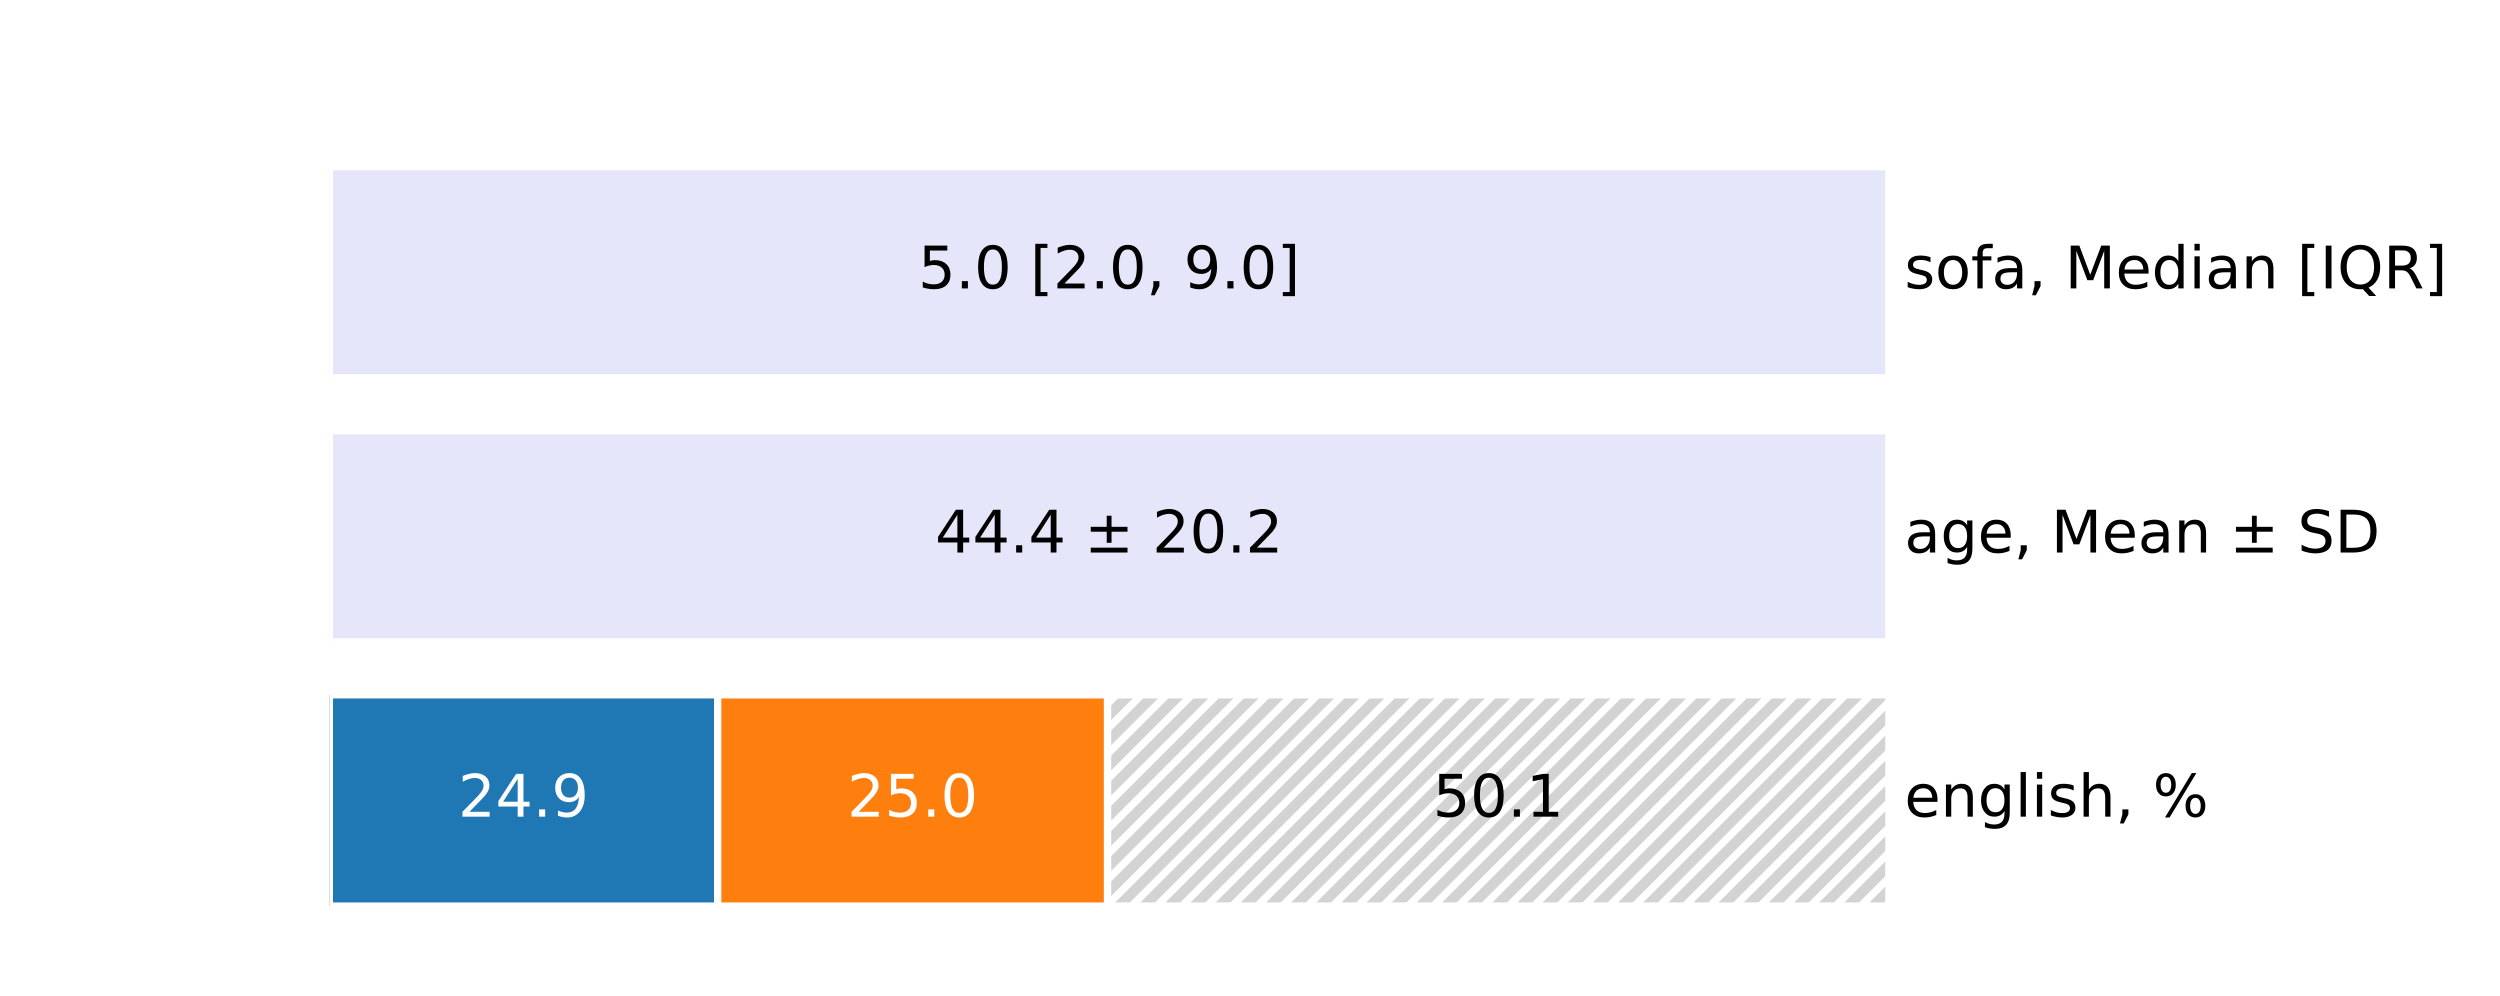
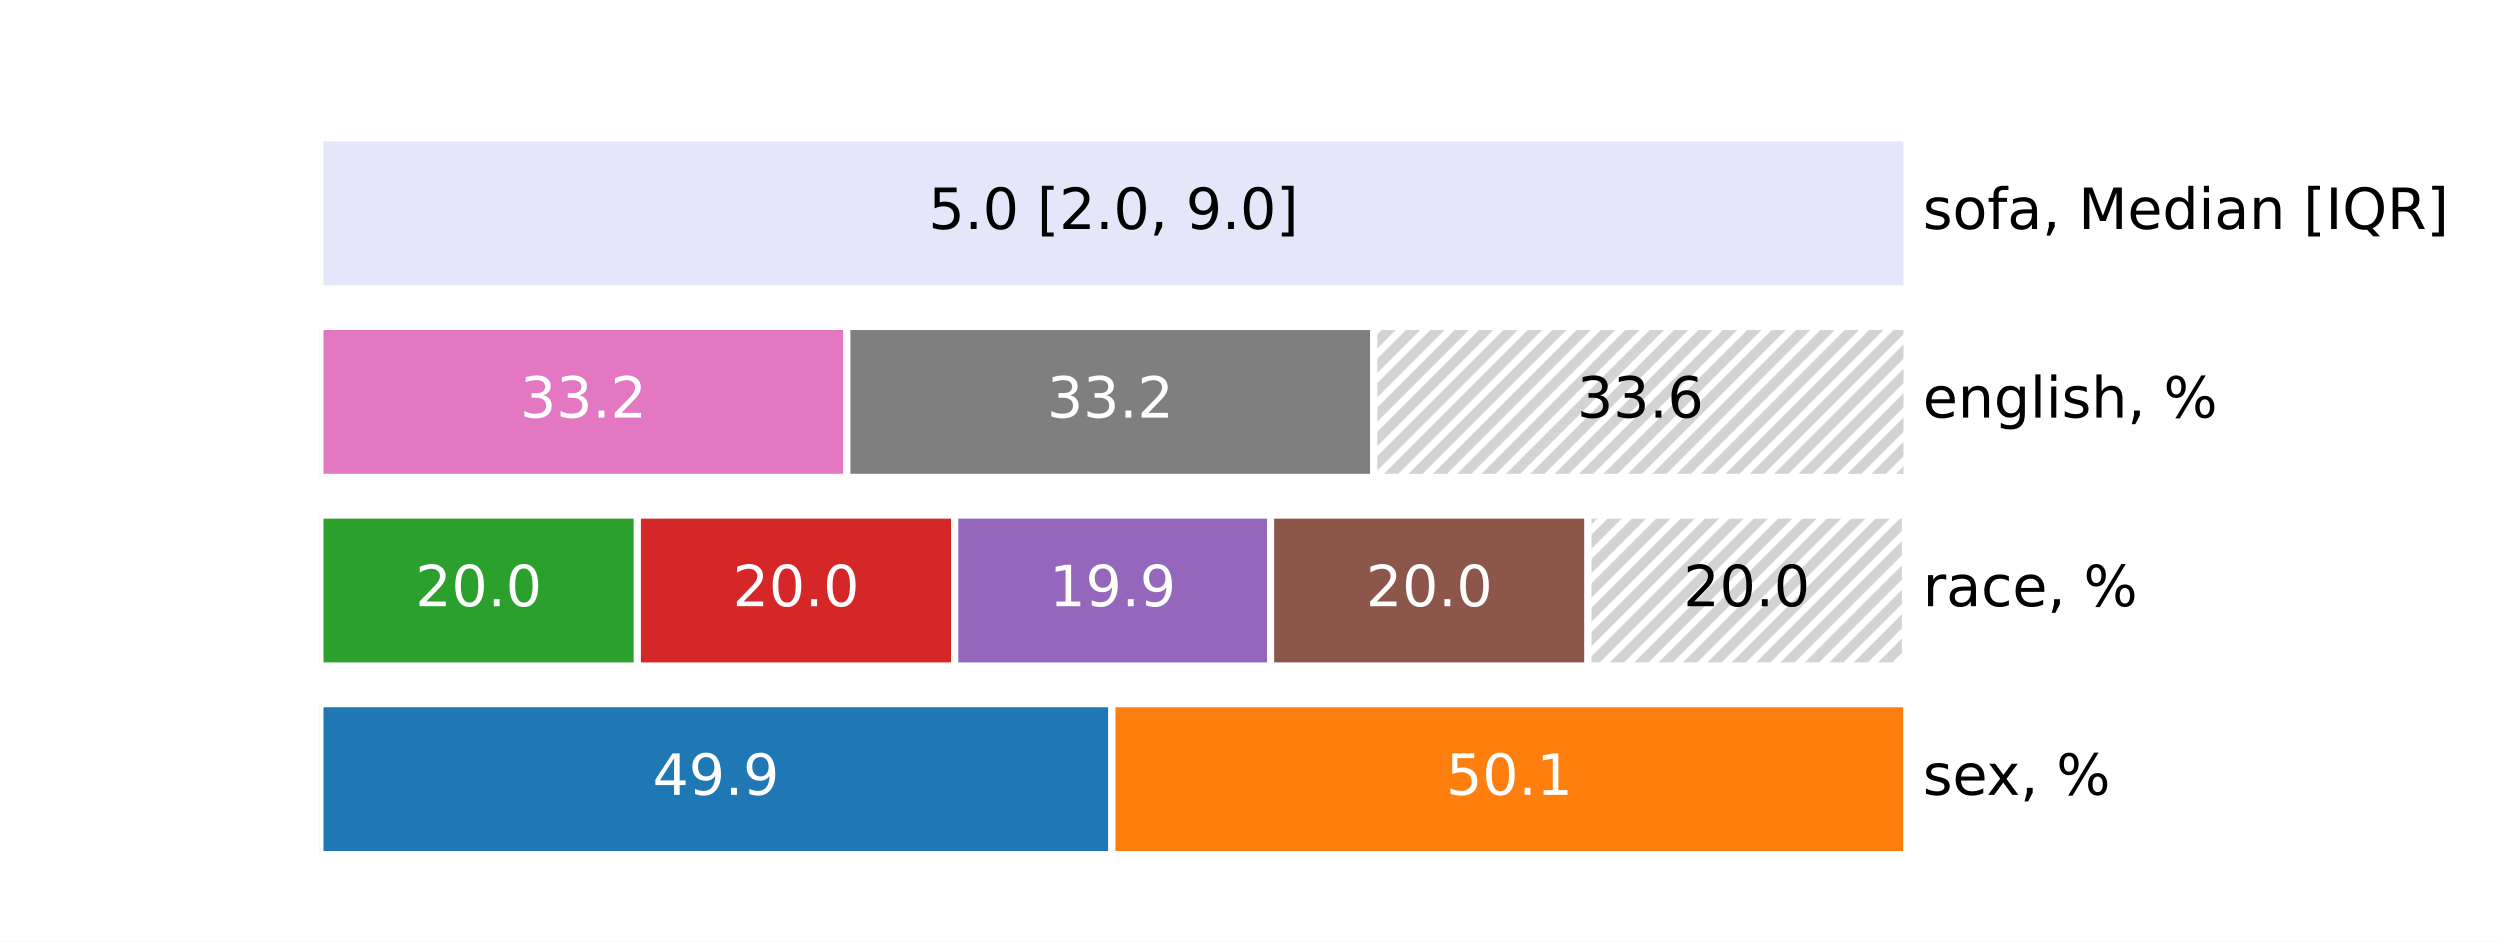
- <svg xmlns="http://www.w3.org/2000/svg" xmlns:xlink="http://www.w3.org/1999/xlink" width="340.752pt" height="135.743pt" viewBox="0 0 340.752 135.743" version="1.1">
+ <svg xmlns="http://www.w3.org/2000/svg" xmlns:xlink="http://www.w3.org/1999/xlink" width="351.593pt" height="132.428pt" viewBox="0 0 351.593 132.428" version="1.1">
  <defs>
    <style type="text/css">*{stroke-linejoin: round; stroke-linecap: butt}</style>
  </defs>
  <g id="figure_1">
    <g id="patch_1">
-       <path d="M 0 135.743  L 340.752 135.743  L 340.752 0  L 0 0  z " style="fill: #ffffff" />
+       <path d="M 0 132.428  L 351.593 132.428  L 351.593 0  L 0 0  z " style="fill: #ffffff" />
    </g>
    <g id="axes_1">
      <g id="patch_2">
-         <path d="M 44.889 128.543  L 268.089 128.543  L 268.089 17.663  L 44.889 17.663  z " style="fill: #ffffff" />
+         <path d="M 44.995 125.228  L 268.195 125.228  L 268.195 14.348  L 44.995 14.348  z " style="fill: #ffffff" />
      </g>
      <g id="patch_3">
-         <path d="M 44.889 123.503  L 97.819 123.503  L 97.819 94.703  L 44.889 94.703  z " clip-path="url(#pef977bacfd)" style="fill: #1f77b4; stroke: #ffffff; stroke-linejoin: miter" />
+         <path d="M 44.995 120.188  L 156.372 120.188  L 156.372 98.967  L 44.995 98.967  z " clip-path="url(#p0c439728e1)" style="fill: #1f77b4; stroke: #ffffff; stroke-linejoin: miter" />
      </g>
      <g id="patch_4">
-         <path d="M 97.819 123.503  L 150.962 123.503  L 150.962 94.703  L 97.819 94.703  z " clip-path="url(#pef977bacfd)" style="fill: #ff7f0e; stroke: #ffffff; stroke-linejoin: miter" />
+         <path d="M 156.372 120.188  L 268.195 120.188  L 268.195 98.967  L 156.372 98.967  z " clip-path="url(#p0c439728e1)" style="fill: #ff7f0e; stroke: #ffffff; stroke-linejoin: miter" />
      </g>
      <g id="patch_5">
-         <path d="M 150.962 123.503  L 257.46 123.503  L 257.46 94.703  L 150.962 94.703  z " clip-path="url(#pef977bacfd)" style="fill: url(#hb07485db12); stroke: #ffffff; stroke-linejoin: miter" />
+         <path d="M 268.195 120.188  L 268.195 120.188  L 268.195 98.967  L 268.195 98.967  z " clip-path="url(#p0c439728e1)" style="fill: url(#haf9db9fbc4); stroke: #ffffff; stroke-linejoin: miter" />
      </g>
      <g id="patch_6">
-         <path d="M 44.889 87.503  L 257.46 87.503  L 257.46 58.703  L 44.889 58.703  z " clip-path="url(#pef977bacfd)" style="fill: #e6e6fa; stroke: #ffffff; stroke-linejoin: miter" />
+         <path d="M 44.995 93.661  L 89.635 93.661  L 89.635 72.44  L 44.995 72.44  z " clip-path="url(#p0c439728e1)" style="fill: #2ca02c; stroke: #ffffff; stroke-linejoin: miter" />
      </g>
      <g id="patch_7">
-         <path d="M 44.889 51.503  L 257.46 51.503  L 257.46 22.703  L 44.889 22.703  z " clip-path="url(#pef977bacfd)" style="fill: #e6e6fa; stroke: #ffffff; stroke-linejoin: miter" />
+         <path d="M 89.635 93.661  L 134.275 93.661  L 134.275 72.44  L 89.635 72.44  z " clip-path="url(#p0c439728e1)" style="fill: #d62728; stroke: #ffffff; stroke-linejoin: miter" />
+       </g>
+       <g id="patch_8">
+         <path d="M 134.275 93.661  L 178.692 93.661  L 178.692 72.44  L 134.275 72.44  z " clip-path="url(#p0c439728e1)" style="fill: #9467bd; stroke: #ffffff; stroke-linejoin: miter" />
+       </g>
+       <g id="patch_9">
+         <path d="M 178.692 93.661  L 223.332 93.661  L 223.332 72.44  L 178.692 72.44  z " clip-path="url(#p0c439728e1)" style="fill: #8c564b; stroke: #ffffff; stroke-linejoin: miter" />
+       </g>
+       <g id="patch_10">
+         <path d="M 223.332 93.661  L 267.972 93.661  L 267.972 72.44  L 223.332 72.44  z " clip-path="url(#p0c439728e1)" style="fill: url(#haf9db9fbc4); stroke: #ffffff; stroke-linejoin: miter" />
+       </g>
+       <g id="patch_11">
+         <path d="M 44.995 67.135  L 119.098 67.135  L 119.098 45.914  L 44.995 45.914  z " clip-path="url(#p0c439728e1)" style="fill: #e377c2; stroke: #ffffff; stroke-linejoin: miter" />
+       </g>
+       <g id="patch_12">
+         <path d="M 119.098 67.135  L 193.2 67.135  L 193.2 45.914  L 119.098 45.914  z " clip-path="url(#p0c439728e1)" style="fill: #7f7f7f; stroke: #ffffff; stroke-linejoin: miter" />
+       </g>
+       <g id="patch_13">
+         <path d="M 193.2 67.135  L 268.195 67.135  L 268.195 45.914  L 193.2 45.914  z " clip-path="url(#p0c439728e1)" style="fill: url(#haf9db9fbc4); stroke: #ffffff; stroke-linejoin: miter" />
+       </g>
+       <g id="patch_14">
+         <path d="M 44.995 40.609  L 268.195 40.609  L 268.195 19.388  L 44.995 19.388  z " clip-path="url(#p0c439728e1)" style="fill: #e6e6fa; stroke: #ffffff; stroke-linejoin: miter" />
      </g>
      <g id="matplotlib.axis_1" />
      <g id="matplotlib.axis_2" />
      <g id="text_1">
-         <g style="fill: #ffffff" transform="translate(62.44773 111.3109) scale(0.08 -0.08)">
-           <defs>
-             <path id="DejaVuSans-32" d="M 1228 531  L 3431 531  L 3431 0  L 469 0  L 469 531  Q 828 903 1448 1529  Q 2069 2156 2228 2338  Q 2531 2678 2651 2914  Q 2772 3150 2772 3378  Q 2772 3750 2511 3984  Q 2250 4219 1831 4219  Q 1534 4219 1204 4116  Q 875 4013 500 3803  L 500 4441  Q 881 4594 1212 4672  Q 1544 4750 1819 4750  Q 2544 4750 2975 4387  Q 3406 4025 3406 3419  Q 3406 3131 3298 2873  Q 3191 2616 2906 2266  Q 2828 2175 2409 1742  Q 1991 1309 1228 531  z " transform="scale(0.015625)" />
+         <g style="fill: #ffffff" transform="translate(91.77728 111.7846) scale(0.08 -0.08)">
+           <defs>
            <path id="DejaVuSans-34" d="M 2419 4116  L 825 1625  L 2419 1625  L 2419 4116  z M 2253 4666  L 3047 4666  L 3047 1625  L 3713 1625  L 3713 1100  L 3047 1100  L 3047 0  L 2419 0  L 2419 1100  L 313 1100  L 313 1709  L 2253 4666  z " transform="scale(0.015625)" />
+             <path id="DejaVuSans-39" d="M 703 97  L 703 672  Q 941 559 1184 500  Q 1428 441 1663 441  Q 2288 441 2617 861  Q 2947 1281 2994 2138  Q 2813 1869 2534 1725  Q 2256 1581 1919 1581  Q 1219 1581 811 2004  Q 403 2428 403 3163  Q 403 3881 828 4315  Q 1253 4750 1959 4750  Q 2769 4750 3195 4129  Q 3622 3509 3622 2328  Q 3622 1225 3098 567  Q 2575 -91 1691 -91  Q 1453 -91 1209 -44  Q 966 3 703 97  z M 1959 2075  Q 2384 2075 2632 2365  Q 2881 2656 2881 3163  Q 2881 3666 2632 3958  Q 2384 4250 1959 4250  Q 1534 4250 1286 3958  Q 1038 3666 1038 3163  Q 1038 2656 1286 2365  Q 1534 2075 1959 2075  z " transform="scale(0.015625)" />
            <path id="DejaVuSans-2e" d="M 684 794  L 1344 794  L 1344 0  L 684 0  L 684 794  z " transform="scale(0.015625)" />
-             <path id="DejaVuSans-39" d="M 703 97  L 703 672  Q 941 559 1184 500  Q 1428 441 1663 441  Q 2288 441 2617 861  Q 2947 1281 2994 2138  Q 2813 1869 2534 1725  Q 2256 1581 1919 1581  Q 1219 1581 811 2004  Q 403 2428 403 3163  Q 403 3881 828 4315  Q 1253 4750 1959 4750  Q 2769 4750 3195 4129  Q 3622 3509 3622 2328  Q 3622 1225 3098 567  Q 2575 -91 1691 -91  Q 1453 -91 1209 -44  Q 966 3 703 97  z M 1959 2075  Q 2384 2075 2632 2365  Q 2881 2656 2881 3163  Q 2881 3666 2632 3958  Q 2384 4250 1959 4250  Q 1534 4250 1286 3958  Q 1038 3666 1038 3163  Q 1038 2656 1286 2365  Q 1534 2075 1959 2075  z " transform="scale(0.015625)" />
-           </defs>
-           <use xlink:href="#DejaVuSans-32" />
-           <use xlink:href="#DejaVuSans-34" x="63.623" />
+           </defs>
+           <use xlink:href="#DejaVuSans-34" />
+           <use xlink:href="#DejaVuSans-39" x="63.623" />
          <use xlink:href="#DejaVuSans-2e" x="127.246" />
          <use xlink:href="#DejaVuSans-39" x="159.033" />
        </g>
      </g>
      <g id="text_2">
-         <g style="fill: #ffffff" transform="translate(115.4843 111.3109) scale(0.08 -0.08)">
+         <g style="fill: #ffffff" transform="translate(203.3773 111.7846) scale(0.08 -0.08)">
          <defs>
            <path id="DejaVuSans-35" d="M 691 4666  L 3169 4666  L 3169 4134  L 1269 4134  L 1269 2991  Q 1406 3038 1543 3061  Q 1681 3084 1819 3084  Q 2600 3084 3056 2656  Q 3513 2228 3513 1497  Q 3513 744 3044 326  Q 2575 -91 1722 -91  Q 1428 -91 1123 -41  Q 819 9 494 109  L 494 744  Q 775 591 1075 516  Q 1375 441 1709 441  Q 2250 441 2565 725  Q 2881 1009 2881 1497  Q 2881 1984 2565 2268  Q 2250 2553 1709 2553  Q 1456 2553 1204 2497  Q 953 2441 691 2322  L 691 4666  z " transform="scale(0.015625)" />
            <path id="DejaVuSans-30" d="M 2034 4250  Q 1547 4250 1301 3770  Q 1056 3291 1056 2328  Q 1056 1369 1301 889  Q 1547 409 2034 409  Q 2525 409 2770 889  Q 3016 1369 3016 2328  Q 3016 3291 2770 3770  Q 2525 4250 2034 4250  z M 2034 4750  Q 2819 4750 3233 4129  Q 3647 3509 3647 2328  Q 3647 1150 3233 529  Q 2819 -91 2034 -91  Q 1250 -91 836 529  Q 422 1150 422 2328  Q 422 3509 836 4129  Q 1250 4750 2034 4750  z " transform="scale(0.015625)" />
-           </defs>
-           <use xlink:href="#DejaVuSans-32" />
-           <use xlink:href="#DejaVuSans-35" x="63.623" />
-           <use xlink:href="#DejaVuSans-2e" x="127.246" />
-           <use xlink:href="#DejaVuSans-30" x="159.033" />
+             <path id="DejaVuSans-31" d="M 794 531  L 1825 531  L 1825 4091  L 703 3866  L 703 4441  L 1819 4666  L 2450 4666  L 2450 531  L 3481 531  L 3481 0  L 794 0  L 794 531  z " transform="scale(0.015625)" />
+           </defs>
+           <use xlink:href="#DejaVuSans-35" />
+           <use xlink:href="#DejaVuSans-30" x="63.623" />
+           <use xlink:href="#DejaVuSans-2e" x="127.246" />
+           <use xlink:href="#DejaVuSans-31" x="159.033" />
        </g>
      </g>
      <g id="text_3">
-         <g transform="translate(195.3049 111.3109) scale(0.08 -0.08)">
-           <defs>
-             <path id="DejaVuSans-31" d="M 794 531  L 1825 531  L 1825 4091  L 703 3866  L 703 4441  L 1819 4666  L 2450 4666  L 2450 531  L 3481 531  L 3481 0  L 794 0  L 794 531  z " transform="scale(0.015625)" />
-           </defs>
-           <use xlink:href="#DejaVuSans-35" />
-           <use xlink:href="#DejaVuSans-30" x="63.623" />
-           <use xlink:href="#DejaVuSans-2e" x="127.246" />
-           <use xlink:href="#DejaVuSans-31" x="159.033" />
+         <g transform="translate(270.4271 111.7846) scale(0.08 -0.08)">
+           <defs>
+             <path id="DejaVuSans-73" d="M 2834 3397  L 2834 2853  Q 2591 2978 2328 3040  Q 2066 3103 1784 3103  Q 1356 3103 1142 2972  Q 928 2841 928 2578  Q 928 2378 1081 2264  Q 1234 2150 1697 2047  L 1894 2003  Q 2506 1872 2764 1633  Q 3022 1394 3022 966  Q 3022 478 2636 193  Q 2250 -91 1575 -91  Q 1294 -91 989 -36  Q 684 19 347 128  L 347 722  Q 666 556 975 473  Q 1284 391 1588 391  Q 1994 391 2212 530  Q 2431 669 2431 922  Q 2431 1156 2273 1281  Q 2116 1406 1581 1522  L 1381 1569  Q 847 1681 609 1914  Q 372 2147 372 2553  Q 372 3047 722 3315  Q 1072 3584 1716 3584  Q 2034 3584 2315 3537  Q 2597 3491 2834 3397  z " transform="scale(0.015625)" />
+             <path id="DejaVuSans-65" d="M 3597 1894  L 3597 1613  L 953 1613  Q 991 1019 1311 708  Q 1631 397 2203 397  Q 2534 397 2845 478  Q 3156 559 3463 722  L 3463 178  Q 3153 47 2828 -22  Q 2503 -91 2169 -91  Q 1331 -91 842 396  Q 353 884 353 1716  Q 353 2575 817 3079  Q 1281 3584 2069 3584  Q 2775 3584 3186 3129  Q 3597 2675 3597 1894  z M 3022 2063  Q 3016 2534 2758 2815  Q 2500 3097 2075 3097  Q 1594 3097 1305 2825  Q 1016 2553 972 2059  L 3022 2063  z " transform="scale(0.015625)" />
+             <path id="DejaVuSans-78" d="M 3513 3500  L 2247 1797  L 3578 0  L 2900 0  L 1881 1375  L 863 0  L 184 0  L 1544 1831  L 300 3500  L 978 3500  L 1906 2253  L 2834 3500  L 3513 3500  z " transform="scale(0.015625)" />
+             <path id="DejaVuSans-2c" d="M 750 794  L 1409 794  L 1409 256  L 897 -744  L 494 -744  L 750 256  L 750 794  z " transform="scale(0.015625)" />
+             <path id="DejaVuSans-20" transform="scale(0.015625)" />
+             <path id="DejaVuSans-25" d="M 4653 2053  Q 4381 2053 4226 1822  Q 4072 1591 4072 1178  Q 4072 772 4226 539  Q 4381 306 4653 306  Q 4919 306 5073 539  Q 5228 772 5228 1178  Q 5228 1588 5073 1820  Q 4919 2053 4653 2053  z M 4653 2450  Q 5147 2450 5437 2106  Q 5728 1763 5728 1178  Q 5728 594 5436 251  Q 5144 -91 4653 -91  Q 4153 -91 3862 251  Q 3572 594 3572 1178  Q 3572 1766 3864 2108  Q 4156 2450 4653 2450  z M 1428 4353  Q 1159 4353 1004 4120  Q 850 3888 850 3481  Q 850 3069 1003 2837  Q 1156 2606 1428 2606  Q 1700 2606 1854 2837  Q 2009 3069 2009 3481  Q 2009 3884 1853 4118  Q 1697 4353 1428 4353  z M 4250 4750  L 4750 4750  L 1831 -91  L 1331 -91  L 4250 4750  z M 1428 4750  Q 1922 4750 2215 4408  Q 2509 4066 2509 3481  Q 2509 2891 2217 2550  Q 1925 2209 1428 2209  Q 931 2209 642 2551  Q 353 2894 353 3481  Q 353 4063 643 4406  Q 934 4750 1428 4750  z " transform="scale(0.015625)" />
+           </defs>
+           <use xlink:href="#DejaVuSans-73" />
+           <use xlink:href="#DejaVuSans-65" x="52.1" />
+           <use xlink:href="#DejaVuSans-78" x="111.873" />
+           <use xlink:href="#DejaVuSans-2c" x="171.053" />
+           <use xlink:href="#DejaVuSans-20" x="202.84" />
+           <use xlink:href="#DejaVuSans-25" x="234.627" />
        </g>
      </g>
      <g id="text_4">
-         <g transform="translate(259.586 111.3109) scale(0.08 -0.08)">
-           <defs>
-             <path id="DejaVuSans-65" d="M 3597 1894  L 3597 1613  L 953 1613  Q 991 1019 1311 708  Q 1631 397 2203 397  Q 2534 397 2845 478  Q 3156 559 3463 722  L 3463 178  Q 3153 47 2828 -22  Q 2503 -91 2169 -91  Q 1331 -91 842 396  Q 353 884 353 1716  Q 353 2575 817 3079  Q 1281 3584 2069 3584  Q 2775 3584 3186 3129  Q 3597 2675 3597 1894  z M 3022 2063  Q 3016 2534 2758 2815  Q 2500 3097 2075 3097  Q 1594 3097 1305 2825  Q 1016 2553 972 2059  L 3022 2063  z " transform="scale(0.015625)" />
+         <g style="fill: #ffffff" transform="translate(58.40888 85.25831) scale(0.08 -0.08)">
+           <defs>
+             <path id="DejaVuSans-32" d="M 1228 531  L 3431 531  L 3431 0  L 469 0  L 469 531  Q 828 903 1448 1529  Q 2069 2156 2228 2338  Q 2531 2678 2651 2914  Q 2772 3150 2772 3378  Q 2772 3750 2511 3984  Q 2250 4219 1831 4219  Q 1534 4219 1204 4116  Q 875 4013 500 3803  L 500 4441  Q 881 4594 1212 4672  Q 1544 4750 1819 4750  Q 2544 4750 2975 4387  Q 3406 4025 3406 3419  Q 3406 3131 3298 2873  Q 3191 2616 2906 2266  Q 2828 2175 2409 1742  Q 1991 1309 1228 531  z " transform="scale(0.015625)" />
+           </defs>
+           <use xlink:href="#DejaVuSans-32" />
+           <use xlink:href="#DejaVuSans-30" x="63.623" />
+           <use xlink:href="#DejaVuSans-2e" x="127.246" />
+           <use xlink:href="#DejaVuSans-30" x="159.033" />
+         </g>
+       </g>
+       <g id="text_5">
+         <g style="fill: #ffffff" transform="translate(103.0489 85.25831) scale(0.08 -0.08)">
+           <use xlink:href="#DejaVuSans-32" />
+           <use xlink:href="#DejaVuSans-30" x="63.623" />
+           <use xlink:href="#DejaVuSans-2e" x="127.246" />
+           <use xlink:href="#DejaVuSans-30" x="159.033" />
+         </g>
+       </g>
+       <g id="text_6">
+         <g style="fill: #ffffff" transform="translate(147.5773 85.25831) scale(0.08 -0.08)">
+           <use xlink:href="#DejaVuSans-31" />
+           <use xlink:href="#DejaVuSans-39" x="63.623" />
+           <use xlink:href="#DejaVuSans-2e" x="127.246" />
+           <use xlink:href="#DejaVuSans-39" x="159.033" />
+         </g>
+       </g>
+       <g id="text_7">
+         <g style="fill: #ffffff" transform="translate(192.1057 85.25831) scale(0.08 -0.08)">
+           <use xlink:href="#DejaVuSans-32" />
+           <use xlink:href="#DejaVuSans-30" x="63.623" />
+           <use xlink:href="#DejaVuSans-2e" x="127.246" />
+           <use xlink:href="#DejaVuSans-30" x="159.033" />
+         </g>
+       </g>
+       <g id="text_8">
+         <g transform="translate(236.7457 85.25831) scale(0.08 -0.08)">
+           <use xlink:href="#DejaVuSans-32" />
+           <use xlink:href="#DejaVuSans-30" x="63.623" />
+           <use xlink:href="#DejaVuSans-2e" x="127.246" />
+           <use xlink:href="#DejaVuSans-30" x="159.033" />
+         </g>
+       </g>
+       <g id="text_9">
+         <g transform="translate(270.4271 85.25831) scale(0.08 -0.08)">
+           <defs>
+             <path id="DejaVuSans-72" d="M 2631 2963  Q 2534 3019 2420 3045  Q 2306 3072 2169 3072  Q 1681 3072 1420 2755  Q 1159 2438 1159 1844  L 1159 0  L 581 0  L 581 3500  L 1159 3500  L 1159 2956  Q 1341 3275 1631 3429  Q 1922 3584 2338 3584  Q 2397 3584 2469 3576  Q 2541 3569 2628 3553  L 2631 2963  z " transform="scale(0.015625)" />
+             <path id="DejaVuSans-61" d="M 2194 1759  Q 1497 1759 1228 1600  Q 959 1441 959 1056  Q 959 750 1161 570  Q 1363 391 1709 391  Q 2188 391 2477 730  Q 2766 1069 2766 1631  L 2766 1759  L 2194 1759  z M 3341 1997  L 3341 0  L 2766 0  L 2766 531  Q 2569 213 2275 61  Q 1981 -91 1556 -91  Q 1019 -91 701 211  Q 384 513 384 1019  Q 384 1609 779 1909  Q 1175 2209 1959 2209  L 2766 2209  L 2766 2266  Q 2766 2663 2505 2880  Q 2244 3097 1772 3097  Q 1472 3097 1187 3025  Q 903 2953 641 2809  L 641 3341  Q 956 3463 1253 3523  Q 1550 3584 1831 3584  Q 2591 3584 2966 3190  Q 3341 2797 3341 1997  z " transform="scale(0.015625)" />
+             <path id="DejaVuSans-63" d="M 3122 3366  L 3122 2828  Q 2878 2963 2633 3030  Q 2388 3097 2138 3097  Q 1578 3097 1268 2742  Q 959 2388 959 1747  Q 959 1106 1268 751  Q 1578 397 2138 397  Q 2388 397 2633 464  Q 2878 531 3122 666  L 3122 134  Q 2881 22 2623 -34  Q 2366 -91 2075 -91  Q 1284 -91 818 406  Q 353 903 353 1747  Q 353 2603 823 3093  Q 1294 3584 2113 3584  Q 2378 3584 2631 3529  Q 2884 3475 3122 3366  z " transform="scale(0.015625)" />
+           </defs>
+           <use xlink:href="#DejaVuSans-72" />
+           <use xlink:href="#DejaVuSans-61" x="41.113" />
+           <use xlink:href="#DejaVuSans-63" x="102.393" />
+           <use xlink:href="#DejaVuSans-65" x="157.373" />
+           <use xlink:href="#DejaVuSans-2c" x="218.896" />
+           <use xlink:href="#DejaVuSans-20" x="250.684" />
+           <use xlink:href="#DejaVuSans-25" x="282.471" />
+         </g>
+       </g>
+       <g id="text_10">
+         <g style="fill: #ffffff" transform="translate(73.14007 58.73199) scale(0.08 -0.08)">
+           <defs>
+             <path id="DejaVuSans-33" d="M 2597 2516  Q 3050 2419 3304 2112  Q 3559 1806 3559 1356  Q 3559 666 3084 287  Q 2609 -91 1734 -91  Q 1441 -91 1130 -33  Q 819 25 488 141  L 488 750  Q 750 597 1062 519  Q 1375 441 1716 441  Q 2309 441 2620 675  Q 2931 909 2931 1356  Q 2931 1769 2642 2001  Q 2353 2234 1838 2234  L 1294 2234  L 1294 2753  L 1863 2753  Q 2328 2753 2575 2939  Q 2822 3125 2822 3475  Q 2822 3834 2567 4026  Q 2313 4219 1838 4219  Q 1578 4219 1281 4162  Q 984 4106 628 3988  L 628 4550  Q 988 4650 1302 4700  Q 1616 4750 1894 4750  Q 2613 4750 3031 4423  Q 3450 4097 3450 3541  Q 3450 3153 3228 2886  Q 3006 2619 2597 2516  z " transform="scale(0.015625)" />
+           </defs>
+           <use xlink:href="#DejaVuSans-33" />
+           <use xlink:href="#DejaVuSans-33" x="63.623" />
+           <use xlink:href="#DejaVuSans-2e" x="127.246" />
+           <use xlink:href="#DejaVuSans-32" x="159.033" />
+         </g>
+       </g>
+       <g id="text_11">
+         <g style="fill: #ffffff" transform="translate(147.2425 58.73199) scale(0.08 -0.08)">
+           <use xlink:href="#DejaVuSans-33" />
+           <use xlink:href="#DejaVuSans-33" x="63.623" />
+           <use xlink:href="#DejaVuSans-2e" x="127.246" />
+           <use xlink:href="#DejaVuSans-32" x="159.033" />
+         </g>
+       </g>
+       <g id="text_12">
+         <g transform="translate(221.7913 58.73199) scale(0.08 -0.08)">
+           <defs>
+             <path id="DejaVuSans-36" d="M 2113 2584  Q 1688 2584 1439 2293  Q 1191 2003 1191 1497  Q 1191 994 1439 701  Q 1688 409 2113 409  Q 2538 409 2786 701  Q 3034 994 3034 1497  Q 3034 2003 2786 2293  Q 2538 2584 2113 2584  z M 3366 4563  L 3366 3988  Q 3128 4100 2886 4159  Q 2644 4219 2406 4219  Q 1781 4219 1451 3797  Q 1122 3375 1075 2522  Q 1259 2794 1537 2939  Q 1816 3084 2150 3084  Q 2853 3084 3261 2657  Q 3669 2231 3669 1497  Q 3669 778 3244 343  Q 2819 -91 2113 -91  Q 1303 -91 875 529  Q 447 1150 447 2328  Q 447 3434 972 4092  Q 1497 4750 2381 4750  Q 2619 4750 2861 4703  Q 3103 4656 3366 4563  z " transform="scale(0.015625)" />
+           </defs>
+           <use xlink:href="#DejaVuSans-33" />
+           <use xlink:href="#DejaVuSans-33" x="63.623" />
+           <use xlink:href="#DejaVuSans-2e" x="127.246" />
+           <use xlink:href="#DejaVuSans-36" x="159.033" />
+         </g>
+       </g>
+       <g id="text_13">
+         <g transform="translate(270.4271 58.73199) scale(0.08 -0.08)">
+           <defs>
            <path id="DejaVuSans-6e" d="M 3513 2113  L 3513 0  L 2938 0  L 2938 2094  Q 2938 2591 2744 2837  Q 2550 3084 2163 3084  Q 1697 3084 1428 2787  Q 1159 2491 1159 1978  L 1159 0  L 581 0  L 581 3500  L 1159 3500  L 1159 2956  Q 1366 3272 1645 3428  Q 1925 3584 2291 3584  Q 2894 3584 3203 3211  Q 3513 2838 3513 2113  z " transform="scale(0.015625)" />
            <path id="DejaVuSans-67" d="M 2906 1791  Q 2906 2416 2648 2759  Q 2391 3103 1925 3103  Q 1463 3103 1205 2759  Q 947 2416 947 1791  Q 947 1169 1205 825  Q 1463 481 1925 481  Q 2391 481 2648 825  Q 2906 1169 2906 1791  z M 3481 434  Q 3481 -459 3084 -895  Q 2688 -1331 1869 -1331  Q 1566 -1331 1297 -1286  Q 1028 -1241 775 -1147  L 775 -588  Q 1028 -725 1275 -790  Q 1522 -856 1778 -856  Q 2344 -856 2625 -561  Q 2906 -266 2906 331  L 2906 616  Q 2728 306 2450 153  Q 2172 0 1784 0  Q 1141 0 747 490  Q 353 981 353 1791  Q 353 2603 747 3093  Q 1141 3584 1784 3584  Q 2172 3584 2450 3431  Q 2728 3278 2906 2969  L 2906 3500  L 3481 3500  L 3481 434  z " transform="scale(0.015625)" />
            <path id="DejaVuSans-6c" d="M 603 4863  L 1178 4863  L 1178 0  L 603 0  L 603 4863  z " transform="scale(0.015625)" />
            <path id="DejaVuSans-69" d="M 603 3500  L 1178 3500  L 1178 0  L 603 0  L 603 3500  z M 603 4863  L 1178 4863  L 1178 4134  L 603 4134  L 603 4863  z " transform="scale(0.015625)" />
-             <path id="DejaVuSans-73" d="M 2834 3397  L 2834 2853  Q 2591 2978 2328 3040  Q 2066 3103 1784 3103  Q 1356 3103 1142 2972  Q 928 2841 928 2578  Q 928 2378 1081 2264  Q 1234 2150 1697 2047  L 1894 2003  Q 2506 1872 2764 1633  Q 3022 1394 3022 966  Q 3022 478 2636 193  Q 2250 -91 1575 -91  Q 1294 -91 989 -36  Q 684 19 347 128  L 347 722  Q 666 556 975 473  Q 1284 391 1588 391  Q 1994 391 2212 530  Q 2431 669 2431 922  Q 2431 1156 2273 1281  Q 2116 1406 1581 1522  L 1381 1569  Q 847 1681 609 1914  Q 372 2147 372 2553  Q 372 3047 722 3315  Q 1072 3584 1716 3584  Q 2034 3584 2315 3537  Q 2597 3491 2834 3397  z " transform="scale(0.015625)" />
            <path id="DejaVuSans-68" d="M 3513 2113  L 3513 0  L 2938 0  L 2938 2094  Q 2938 2591 2744 2837  Q 2550 3084 2163 3084  Q 1697 3084 1428 2787  Q 1159 2491 1159 1978  L 1159 0  L 581 0  L 581 4863  L 1159 4863  L 1159 2956  Q 1366 3272 1645 3428  Q 1925 3584 2291 3584  Q 2894 3584 3203 3211  Q 3513 2838 3513 2113  z " transform="scale(0.015625)" />
-             <path id="DejaVuSans-2c" d="M 750 794  L 1409 794  L 1409 256  L 897 -744  L 494 -744  L 750 256  L 750 794  z " transform="scale(0.015625)" />
-             <path id="DejaVuSans-20" transform="scale(0.015625)" />
-             <path id="DejaVuSans-25" d="M 4653 2053  Q 4381 2053 4226 1822  Q 4072 1591 4072 1178  Q 4072 772 4226 539  Q 4381 306 4653 306  Q 4919 306 5073 539  Q 5228 772 5228 1178  Q 5228 1588 5073 1820  Q 4919 2053 4653 2053  z M 4653 2450  Q 5147 2450 5437 2106  Q 5728 1763 5728 1178  Q 5728 594 5436 251  Q 5144 -91 4653 -91  Q 4153 -91 3862 251  Q 3572 594 3572 1178  Q 3572 1766 3864 2108  Q 4156 2450 4653 2450  z M 1428 4353  Q 1159 4353 1004 4120  Q 850 3888 850 3481  Q 850 3069 1003 2837  Q 1156 2606 1428 2606  Q 1700 2606 1854 2837  Q 2009 3069 2009 3481  Q 2009 3884 1853 4118  Q 1697 4353 1428 4353  z M 4250 4750  L 4750 4750  L 1831 -91  L 1331 -91  L 4250 4750  z M 1428 4750  Q 1922 4750 2215 4408  Q 2509 4066 2509 3481  Q 2509 2891 2217 2550  Q 1925 2209 1428 2209  Q 931 2209 642 2551  Q 353 2894 353 3481  Q 353 4063 643 4406  Q 934 4750 1428 4750  z " transform="scale(0.015625)" />
          </defs>
          <use xlink:href="#DejaVuSans-65" />
          <use xlink:href="#DejaVuSans-6e" x="61.523" />
          <use xlink:href="#DejaVuSans-67" x="124.902" />
          <use xlink:href="#DejaVuSans-6c" x="188.379" />
          <use xlink:href="#DejaVuSans-69" x="216.162" />
          <use xlink:href="#DejaVuSans-73" x="243.945" />
          <use xlink:href="#DejaVuSans-68" x="296.045" />
          <use xlink:href="#DejaVuSans-2c" x="359.424" />
          <use xlink:href="#DejaVuSans-20" x="391.211" />
          <use xlink:href="#DejaVuSans-25" x="422.998" />
        </g>
      </g>
-       <g id="text_5">
-         <g transform="translate(127.4677 75.31094) scale(0.08 -0.08)">
-           <defs>
-             <path id="DejaVuSans-b1" d="M 2944 4013  L 2944 2803  L 4684 2803  L 4684 2272  L 2944 2272  L 2944 1063  L 2419 1063  L 2419 2272  L 678 2272  L 678 2803  L 2419 2803  L 2419 4013  L 2944 4013  z M 678 531  L 4684 531  L 4684 0  L 678 0  L 678 531  z " transform="scale(0.015625)" />
-           </defs>
-           <use xlink:href="#DejaVuSans-34" />
-           <use xlink:href="#DejaVuSans-34" x="63.623" />
-           <use xlink:href="#DejaVuSans-2e" x="127.246" />
-           <use xlink:href="#DejaVuSans-34" x="159.033" />
-           <use xlink:href="#DejaVuSans-20" x="222.656" />
-           <use xlink:href="#DejaVuSans-b1" x="254.443" />
-           <use xlink:href="#DejaVuSans-20" x="338.232" />
-           <use xlink:href="#DejaVuSans-32" x="370.02" />
-           <use xlink:href="#DejaVuSans-30" x="433.643" />
-           <use xlink:href="#DejaVuSans-2e" x="497.266" />
-           <use xlink:href="#DejaVuSans-32" x="529.053" />
-         </g>
-       </g>
-       <g id="text_6">
-         <g transform="translate(259.586 75.31094) scale(0.08 -0.08)">
-           <defs>
-             <path id="DejaVuSans-61" d="M 2194 1759  Q 1497 1759 1228 1600  Q 959 1441 959 1056  Q 959 750 1161 570  Q 1363 391 1709 391  Q 2188 391 2477 730  Q 2766 1069 2766 1631  L 2766 1759  L 2194 1759  z M 3341 1997  L 3341 0  L 2766 0  L 2766 531  Q 2569 213 2275 61  Q 1981 -91 1556 -91  Q 1019 -91 701 211  Q 384 513 384 1019  Q 384 1609 779 1909  Q 1175 2209 1959 2209  L 2766 2209  L 2766 2266  Q 2766 2663 2505 2880  Q 2244 3097 1772 3097  Q 1472 3097 1187 3025  Q 903 2953 641 2809  L 641 3341  Q 956 3463 1253 3523  Q 1550 3584 1831 3584  Q 2591 3584 2966 3190  Q 3341 2797 3341 1997  z " transform="scale(0.015625)" />
-             <path id="DejaVuSans-4d" d="M 628 4666  L 1569 4666  L 2759 1491  L 3956 4666  L 4897 4666  L 4897 0  L 4281 0  L 4281 4097  L 3078 897  L 2444 897  L 1241 4097  L 1241 0  L 628 0  L 628 4666  z " transform="scale(0.015625)" />
-             <path id="DejaVuSans-53" d="M 3425 4513  L 3425 3897  Q 3066 4069 2747 4153  Q 2428 4238 2131 4238  Q 1616 4238 1336 4038  Q 1056 3838 1056 3469  Q 1056 3159 1242 3001  Q 1428 2844 1947 2747  L 2328 2669  Q 3034 2534 3370 2195  Q 3706 1856 3706 1288  Q 3706 609 3251 259  Q 2797 -91 1919 -91  Q 1588 -91 1214 -16  Q 841 59 441 206  L 441 856  Q 825 641 1194 531  Q 1563 422 1919 422  Q 2459 422 2753 634  Q 3047 847 3047 1241  Q 3047 1584 2836 1778  Q 2625 1972 2144 2069  L 1759 2144  Q 1053 2284 737 2584  Q 422 2884 422 3419  Q 422 4038 858 4394  Q 1294 4750 2059 4750  Q 2388 4750 2728 4690  Q 3069 4631 3425 4513  z " transform="scale(0.015625)" />
-             <path id="DejaVuSans-44" d="M 1259 4147  L 1259 519  L 2022 519  Q 2988 519 3436 956  Q 3884 1394 3884 2338  Q 3884 3275 3436 3711  Q 2988 4147 2022 4147  L 1259 4147  z M 628 4666  L 1925 4666  Q 3281 4666 3915 4102  Q 4550 3538 4550 2338  Q 4550 1131 3912 565  Q 3275 0 1925 0  L 628 0  L 628 4666  z " transform="scale(0.015625)" />
-           </defs>
-           <use xlink:href="#DejaVuSans-61" />
-           <use xlink:href="#DejaVuSans-67" x="61.279" />
-           <use xlink:href="#DejaVuSans-65" x="124.756" />
-           <use xlink:href="#DejaVuSans-2c" x="186.279" />
-           <use xlink:href="#DejaVuSans-20" x="218.066" />
-           <use xlink:href="#DejaVuSans-4d" x="249.854" />
-           <use xlink:href="#DejaVuSans-65" x="336.133" />
-           <use xlink:href="#DejaVuSans-61" x="397.656" />
-           <use xlink:href="#DejaVuSans-6e" x="458.936" />
-           <use xlink:href="#DejaVuSans-20" x="522.314" />
-           <use xlink:href="#DejaVuSans-b1" x="554.102" />
-           <use xlink:href="#DejaVuSans-20" x="637.891" />
-           <use xlink:href="#DejaVuSans-53" x="669.678" />
-           <use xlink:href="#DejaVuSans-44" x="733.154" />
-         </g>
-       </g>
-       <g id="text_7">
-         <g transform="translate(125.1558 39.31094) scale(0.08 -0.08)">
+       <g id="text_14">
+         <g transform="translate(130.5764 32.20567) scale(0.08 -0.08)">
          <defs>
            <path id="DejaVuSans-5b" d="M 550 4863  L 1875 4863  L 1875 4416  L 1125 4416  L 1125 -397  L 1875 -397  L 1875 -844  L 550 -844  L 550 4863  z " transform="scale(0.015625)" />
            <path id="DejaVuSans-5d" d="M 1947 4863  L 1947 -844  L 622 -844  L 622 -397  L 1369 -397  L 1369 4416  L 622 4416  L 622 4863  L 1947 4863  z " transform="scale(0.015625)" />
          </defs>
          <use xlink:href="#DejaVuSans-35" />
          <use xlink:href="#DejaVuSans-2e" x="63.623" />
          <use xlink:href="#DejaVuSans-30" x="95.41" />
          <use xlink:href="#DejaVuSans-20" x="159.033" />
          <use xlink:href="#DejaVuSans-5b" x="190.82" />
          <use xlink:href="#DejaVuSans-32" x="229.834" />
          <use xlink:href="#DejaVuSans-2e" x="293.457" />
          <use xlink:href="#DejaVuSans-30" x="325.244" />
          <use xlink:href="#DejaVuSans-2c" x="388.867" />
          <use xlink:href="#DejaVuSans-20" x="420.654" />
          <use xlink:href="#DejaVuSans-39" x="452.441" />
          <use xlink:href="#DejaVuSans-2e" x="516.064" />
          <use xlink:href="#DejaVuSans-30" x="547.852" />
          <use xlink:href="#DejaVuSans-5d" x="611.475" />
        </g>
      </g>
-       <g id="text_8">
-         <g transform="translate(259.586 39.31094) scale(0.08 -0.08)">
+       <g id="text_15">
+         <g transform="translate(270.4271 32.20567) scale(0.08 -0.08)">
          <defs>
            <path id="DejaVuSans-6f" d="M 1959 3097  Q 1497 3097 1228 2736  Q 959 2375 959 1747  Q 959 1119 1226 758  Q 1494 397 1959 397  Q 2419 397 2687 759  Q 2956 1122 2956 1747  Q 2956 2369 2687 2733  Q 2419 3097 1959 3097  z M 1959 3584  Q 2709 3584 3137 3096  Q 3566 2609 3566 1747  Q 3566 888 3137 398  Q 2709 -91 1959 -91  Q 1206 -91 779 398  Q 353 888 353 1747  Q 353 2609 779 3096  Q 1206 3584 1959 3584  z " transform="scale(0.015625)" />
            <path id="DejaVuSans-66" d="M 2375 4863  L 2375 4384  L 1825 4384  Q 1516 4384 1395 4259  Q 1275 4134 1275 3809  L 1275 3500  L 2222 3500  L 2222 3053  L 1275 3053  L 1275 0  L 697 0  L 697 3053  L 147 3053  L 147 3500  L 697 3500  L 697 3744  Q 697 4328 969 4595  Q 1241 4863 1831 4863  L 2375 4863  z " transform="scale(0.015625)" />
+             <path id="DejaVuSans-4d" d="M 628 4666  L 1569 4666  L 2759 1491  L 3956 4666  L 4897 4666  L 4897 0  L 4281 0  L 4281 4097  L 3078 897  L 2444 897  L 1241 4097  L 1241 0  L 628 0  L 628 4666  z " transform="scale(0.015625)" />
            <path id="DejaVuSans-64" d="M 2906 2969  L 2906 4863  L 3481 4863  L 3481 0  L 2906 0  L 2906 525  Q 2725 213 2448 61  Q 2172 -91 1784 -91  Q 1150 -91 751 415  Q 353 922 353 1747  Q 353 2572 751 3078  Q 1150 3584 1784 3584  Q 2172 3584 2448 3432  Q 2725 3281 2906 2969  z M 947 1747  Q 947 1113 1208 752  Q 1469 391 1925 391  Q 2381 391 2643 752  Q 2906 1113 2906 1747  Q 2906 2381 2643 2742  Q 2381 3103 1925 3103  Q 1469 3103 1208 2742  Q 947 2381 947 1747  z " transform="scale(0.015625)" />
            <path id="DejaVuSans-49" d="M 628 4666  L 1259 4666  L 1259 0  L 628 0  L 628 4666  z " transform="scale(0.015625)" />
            <path id="DejaVuSans-51" d="M 2522 4238  Q 1834 4238 1429 3725  Q 1025 3213 1025 2328  Q 1025 1447 1429 934  Q 1834 422 2522 422  Q 3209 422 3611 934  Q 4013 1447 4013 2328  Q 4013 3213 3611 3725  Q 3209 4238 2522 4238  z M 3406 84  L 4238 -825  L 3475 -825  L 2784 -78  Q 2681 -84 2626 -87  Q 2572 -91 2522 -91  Q 1538 -91 948 567  Q 359 1225 359 2328  Q 359 3434 948 4092  Q 1538 4750 2522 4750  Q 3503 4750 4090 4092  Q 4678 3434 4678 2328  Q 4678 1516 4351 937  Q 4025 359 3406 84  z " transform="scale(0.015625)" />
            <path id="DejaVuSans-52" d="M 2841 2188  Q 3044 2119 3236 1894  Q 3428 1669 3622 1275  L 4263 0  L 3584 0  L 2988 1197  Q 2756 1666 2539 1819  Q 2322 1972 1947 1972  L 1259 1972  L 1259 0  L 628 0  L 628 4666  L 2053 4666  Q 2853 4666 3247 4331  Q 3641 3997 3641 3322  Q 3641 2881 3436 2590  Q 3231 2300 2841 2188  z M 1259 4147  L 1259 2491  L 2053 2491  Q 2509 2491 2742 2702  Q 2975 2913 2975 3322  Q 2975 3731 2742 3939  Q 2509 4147 2053 4147  L 1259 4147  z " transform="scale(0.015625)" />
          </defs>
          <use xlink:href="#DejaVuSans-73" />
          <use xlink:href="#DejaVuSans-6f" x="52.1" />
          <use xlink:href="#DejaVuSans-66" x="113.281" />
          <use xlink:href="#DejaVuSans-61" x="148.486" />
          <use xlink:href="#DejaVuSans-2c" x="209.766" />
          <use xlink:href="#DejaVuSans-20" x="241.553" />
          <use xlink:href="#DejaVuSans-4d" x="273.34" />
          <use xlink:href="#DejaVuSans-65" x="359.619" />
          <use xlink:href="#DejaVuSans-64" x="421.143" />
          <use xlink:href="#DejaVuSans-69" x="484.619" />
          <use xlink:href="#DejaVuSans-61" x="512.402" />
          <use xlink:href="#DejaVuSans-6e" x="573.682" />
          <use xlink:href="#DejaVuSans-20" x="637.061" />
          <use xlink:href="#DejaVuSans-5b" x="668.848" />
          <use xlink:href="#DejaVuSans-49" x="707.861" />
          <use xlink:href="#DejaVuSans-51" x="737.354" />
          <use xlink:href="#DejaVuSans-52" x="816.064" />
          <use xlink:href="#DejaVuSans-5d" x="885.547" />
        </g>
      </g>
-       <g id="text_9">
+       <g id="text_16">
        <g style="fill: #ffffff" transform="translate(7.2 11.75906) scale(0.06 -0.06)">
          <defs>
            <path id="DejaVuSans-Bold-53" d="M 3834 4519  L 3834 3531  Q 3450 3703 3084 3790  Q 2719 3878 2394 3878  Q 1963 3878 1756 3759  Q 1550 3641 1550 3391  Q 1550 3203 1689 3098  Q 1828 2994 2194 2919  L 2706 2816  Q 3484 2659 3812 2340  Q 4141 2022 4141 1434  Q 4141 663 3683 286  Q 3225 -91 2284 -91  Q 1841 -91 1394 -6  Q 947 78 500 244  L 500 1259  Q 947 1022 1364 901  Q 1781 781 2169 781  Q 2563 781 2772 912  Q 2981 1044 2981 1288  Q 2981 1506 2839 1625  Q 2697 1744 2272 1838  L 1806 1941  Q 1106 2091 782 2419  Q 459 2747 459 3303  Q 459 4000 909 4375  Q 1359 4750 2203 4750  Q 2588 4750 2994 4692  Q 3400 4634 3834 4519  z " transform="scale(0.015625)" />
            <path id="DejaVuSans-Bold-4d" d="M 588 4666  L 2119 4666  L 3181 2169  L 4250 4666  L 5778 4666  L 5778 0  L 4641 0  L 4641 3413  L 3566 897  L 2803 897  L 1728 3413  L 1728 0  L 588 0  L 588 4666  z " transform="scale(0.015625)" />
            <path id="DejaVuSans-Bold-44" d="M 1791 3756  L 1791 909  L 2222 909  Q 2959 909 3348 1275  Q 3738 1641 3738 2338  Q 3738 3031 3350 3393  Q 2963 3756 2222 3756  L 1791 3756  z M 588 4666  L 1856 4666  Q 2919 4666 3439 4514  Q 3959 4363 4331 4000  Q 4659 3684 4818 3271  Q 4978 2859 4978 2338  Q 4978 1809 4818 1395  Q 4659 981 4331 666  Q 3956 303 3431 151  Q 2906 0 1856 0  L 588 0  L 588 4666  z " transform="scale(0.015625)" />
            <path id="DejaVuSans-Bold-20" transform="scale(0.015625)" />
            <path id="DejaVuSans-Bold-28" d="M 2413 -844  L 1484 -844  Q 1006 -72 778 623  Q 550 1319 550 2003  Q 550 2688 779 3389  Q 1009 4091 1484 4856  L 2413 4856  Q 2013 4116 1813 3408  Q 1613 2700 1613 2009  Q 1613 1319 1811 609  Q 2009 -100 2413 -844  z " transform="scale(0.015625)" />
            <path id="DejaVuSans-Bold-30" d="M 2944 2338  Q 2944 3213 2780 3570  Q 2616 3928 2228 3928  Q 1841 3928 1675 3570  Q 1509 3213 1509 2338  Q 1509 1453 1675 1090  Q 1841 728 2228 728  Q 2613 728 2778 1090  Q 2944 1453 2944 2338  z M 4147 2328  Q 4147 1169 3647 539  Q 3147 -91 2228 -91  Q 1306 -91 806 539  Q 306 1169 306 2328  Q 306 3491 806 4120  Q 1306 4750 2228 4750  Q 3147 4750 3647 4120  Q 4147 3491 4147 2328  z " transform="scale(0.015625)" />
            <path id="DejaVuSans-Bold-2c" d="M 653 1209  L 1778 1209  L 1778 256  L 1006 -909  L 341 -909  L 653 256  L 653 1209  z " transform="scale(0.015625)" />
            <path id="DejaVuSans-Bold-29" d="M 513 -844  Q 913 -100 1113 609  Q 1313 1319 1313 2009  Q 1313 2700 1113 3408  Q 913 4116 513 4856  L 1441 4856  Q 1916 4091 2145 3389  Q 2375 2688 2375 2003  Q 2375 1319 2147 623  Q 1919 -72 1441 -844  L 513 -844  z " transform="scale(0.015625)" />
          </defs>
          <use xlink:href="#DejaVuSans-Bold-53" />
          <use xlink:href="#DejaVuSans-Bold-4d" x="72.021" />
          <use xlink:href="#DejaVuSans-Bold-44" x="171.533" />
          <use xlink:href="#DejaVuSans-Bold-20" x="254.541" />
          <use xlink:href="#DejaVuSans-Bold-28" x="289.355" />
          <use xlink:href="#DejaVuSans-Bold-30" x="335.059" />
          <use xlink:href="#DejaVuSans-Bold-2c" x="404.639" />
          <use xlink:href="#DejaVuSans-Bold-20" x="442.627" />
          <use xlink:href="#DejaVuSans-Bold-30" x="477.441" />
          <use xlink:href="#DejaVuSans-Bold-29" x="547.021" />
        </g>
      </g>
    </g>
  </g>
  <defs>
-     <clipPath id="pef977bacfd">
-       <rect x="44.889" y="17.663" width="223.2" height="110.88" />
+     <clipPath id="p0c439728e1">
+       <rect x="44.995" y="14.348" width="223.2" height="110.88" />
    </clipPath>
  </defs>
  <defs>
-     <pattern id="hb07485db12" patternUnits="userSpaceOnUse" x="0" y="0" width="72" height="72">
+     <pattern id="haf9db9fbc4" patternUnits="userSpaceOnUse" x="0" y="0" width="72" height="72">
      <rect x="0" y="0" width="73" height="73" fill="#d3d3d3" />
      <path d="M -36 36  L 36 -36  M -34.286 37.714  L 37.714 -34.286  M -32.571 39.429  L 39.429 -32.571  M -30.857 41.143  L 41.143 -30.857  M -29.143 42.857  L 42.857 -29.143  M -27.429 44.571  L 44.571 -27.429  M -25.714 46.286  L 46.286 -25.714  M -24 48  L 48 -24  M -22.286 49.714  L 49.714 -22.286  M -20.571 51.429  L 51.429 -20.571  M -18.857 53.143  L 53.143 -18.857  M -17.143 54.857  L 54.857 -17.143  M -15.429 56.571  L 56.571 -15.429  M -13.714 58.286  L 58.286 -13.714  M -12 60  L 60 -12  M -10.286 61.714  L 61.714 -10.286  M -8.571 63.429  L 63.429 -8.571  M -6.857 65.143  L 65.143 -6.857  M -5.143 66.857  L 66.857 -5.143  M -3.429 68.571  L 68.571 -3.429  M -1.714 70.286  L 70.286 -1.714  M 0 72  L 72 0  M 1.714 73.714  L 73.714 1.714  M 3.429 75.429  L 75.429 3.429  M 5.143 77.143  L 77.143 5.143  M 6.857 78.857  L 78.857 6.857  M 8.571 80.571  L 80.571 8.571  M 10.286 82.286  L 82.286 10.286  M 12 84  L 84 12  M 13.714 85.714  L 85.714 13.714  M 15.429 87.429  L 87.429 15.429  M 17.143 89.143  L 89.143 17.143  M 18.857 90.857  L 90.857 18.857  M 20.571 92.571  L 92.571 20.571  M 22.286 94.286  L 94.286 22.286  M 24 96  L 96 24  M 25.714 97.714  L 97.714 25.714  M 27.429 99.429  L 99.429 27.429  M 29.143 101.143  L 101.143 29.143  M 30.857 102.857  L 102.857 30.857  M 32.571 104.571  L 104.571 32.571  M 34.286 106.286  L 106.286 34.286  M 36 108  L 108 36  " style="fill: #ffffff; stroke: #ffffff; stroke-width: 1.0; stroke-linecap: butt; stroke-linejoin: miter" />
    </pattern>
  </defs>
</svg>
